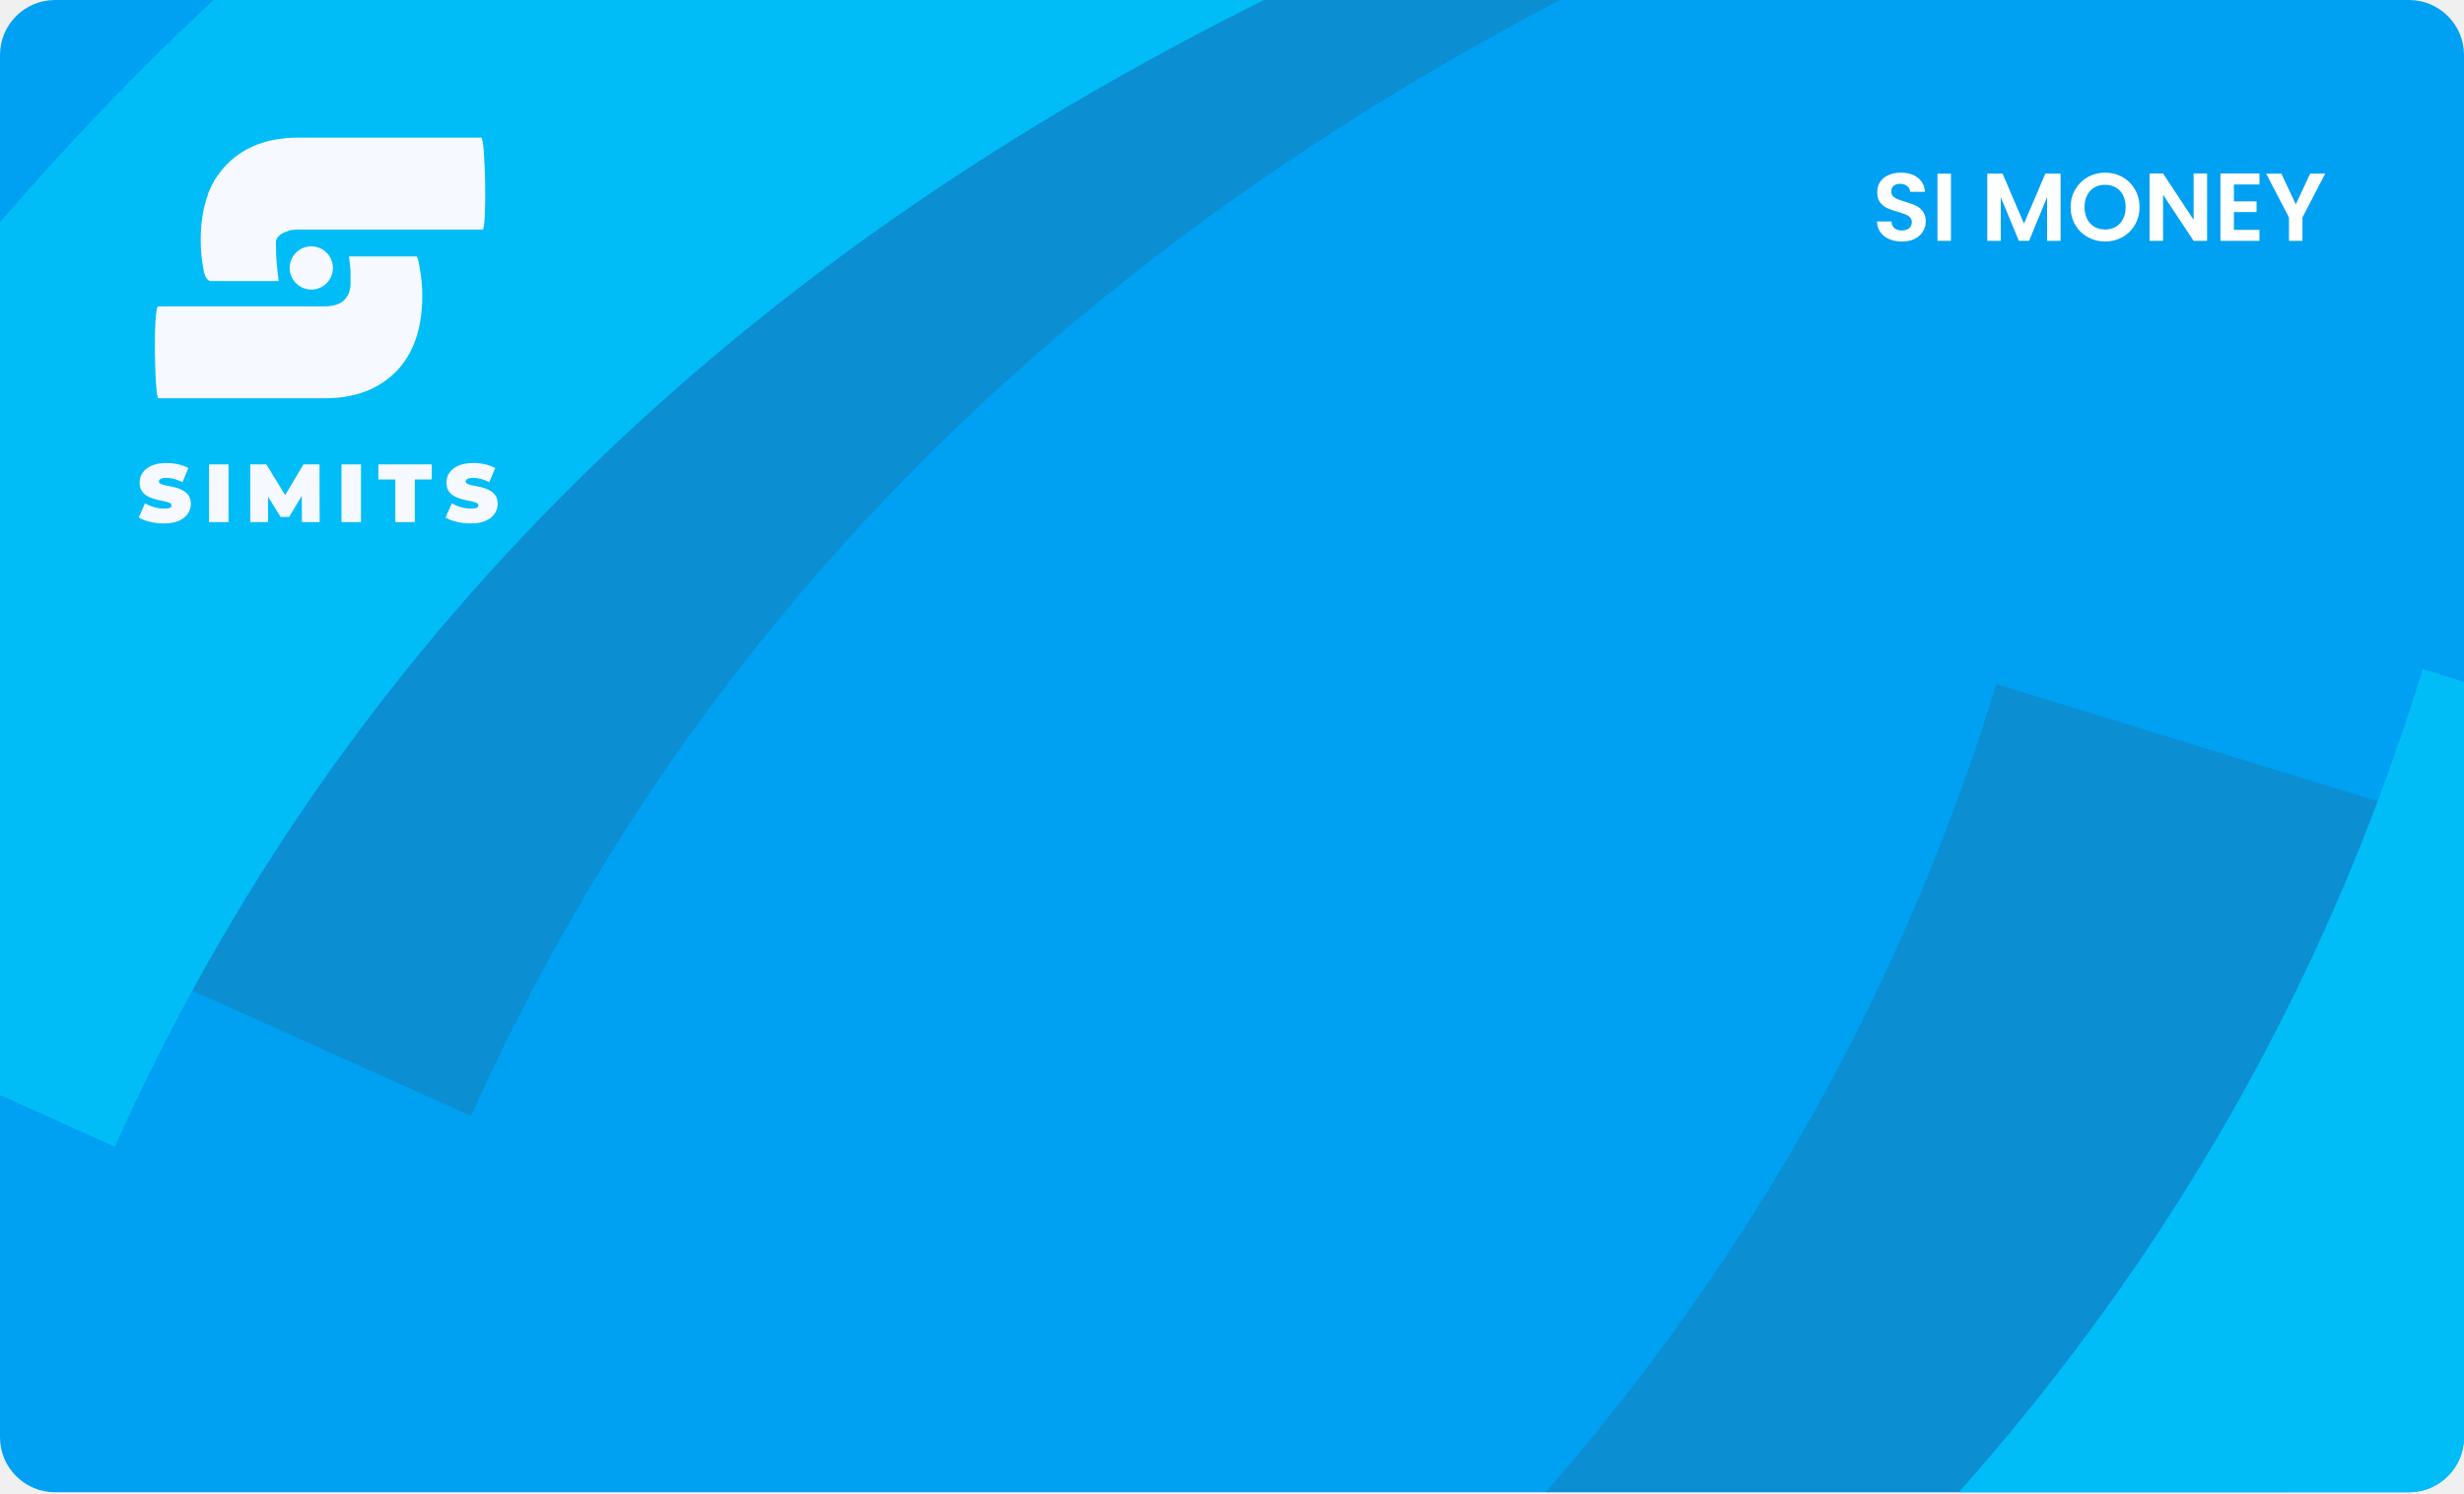
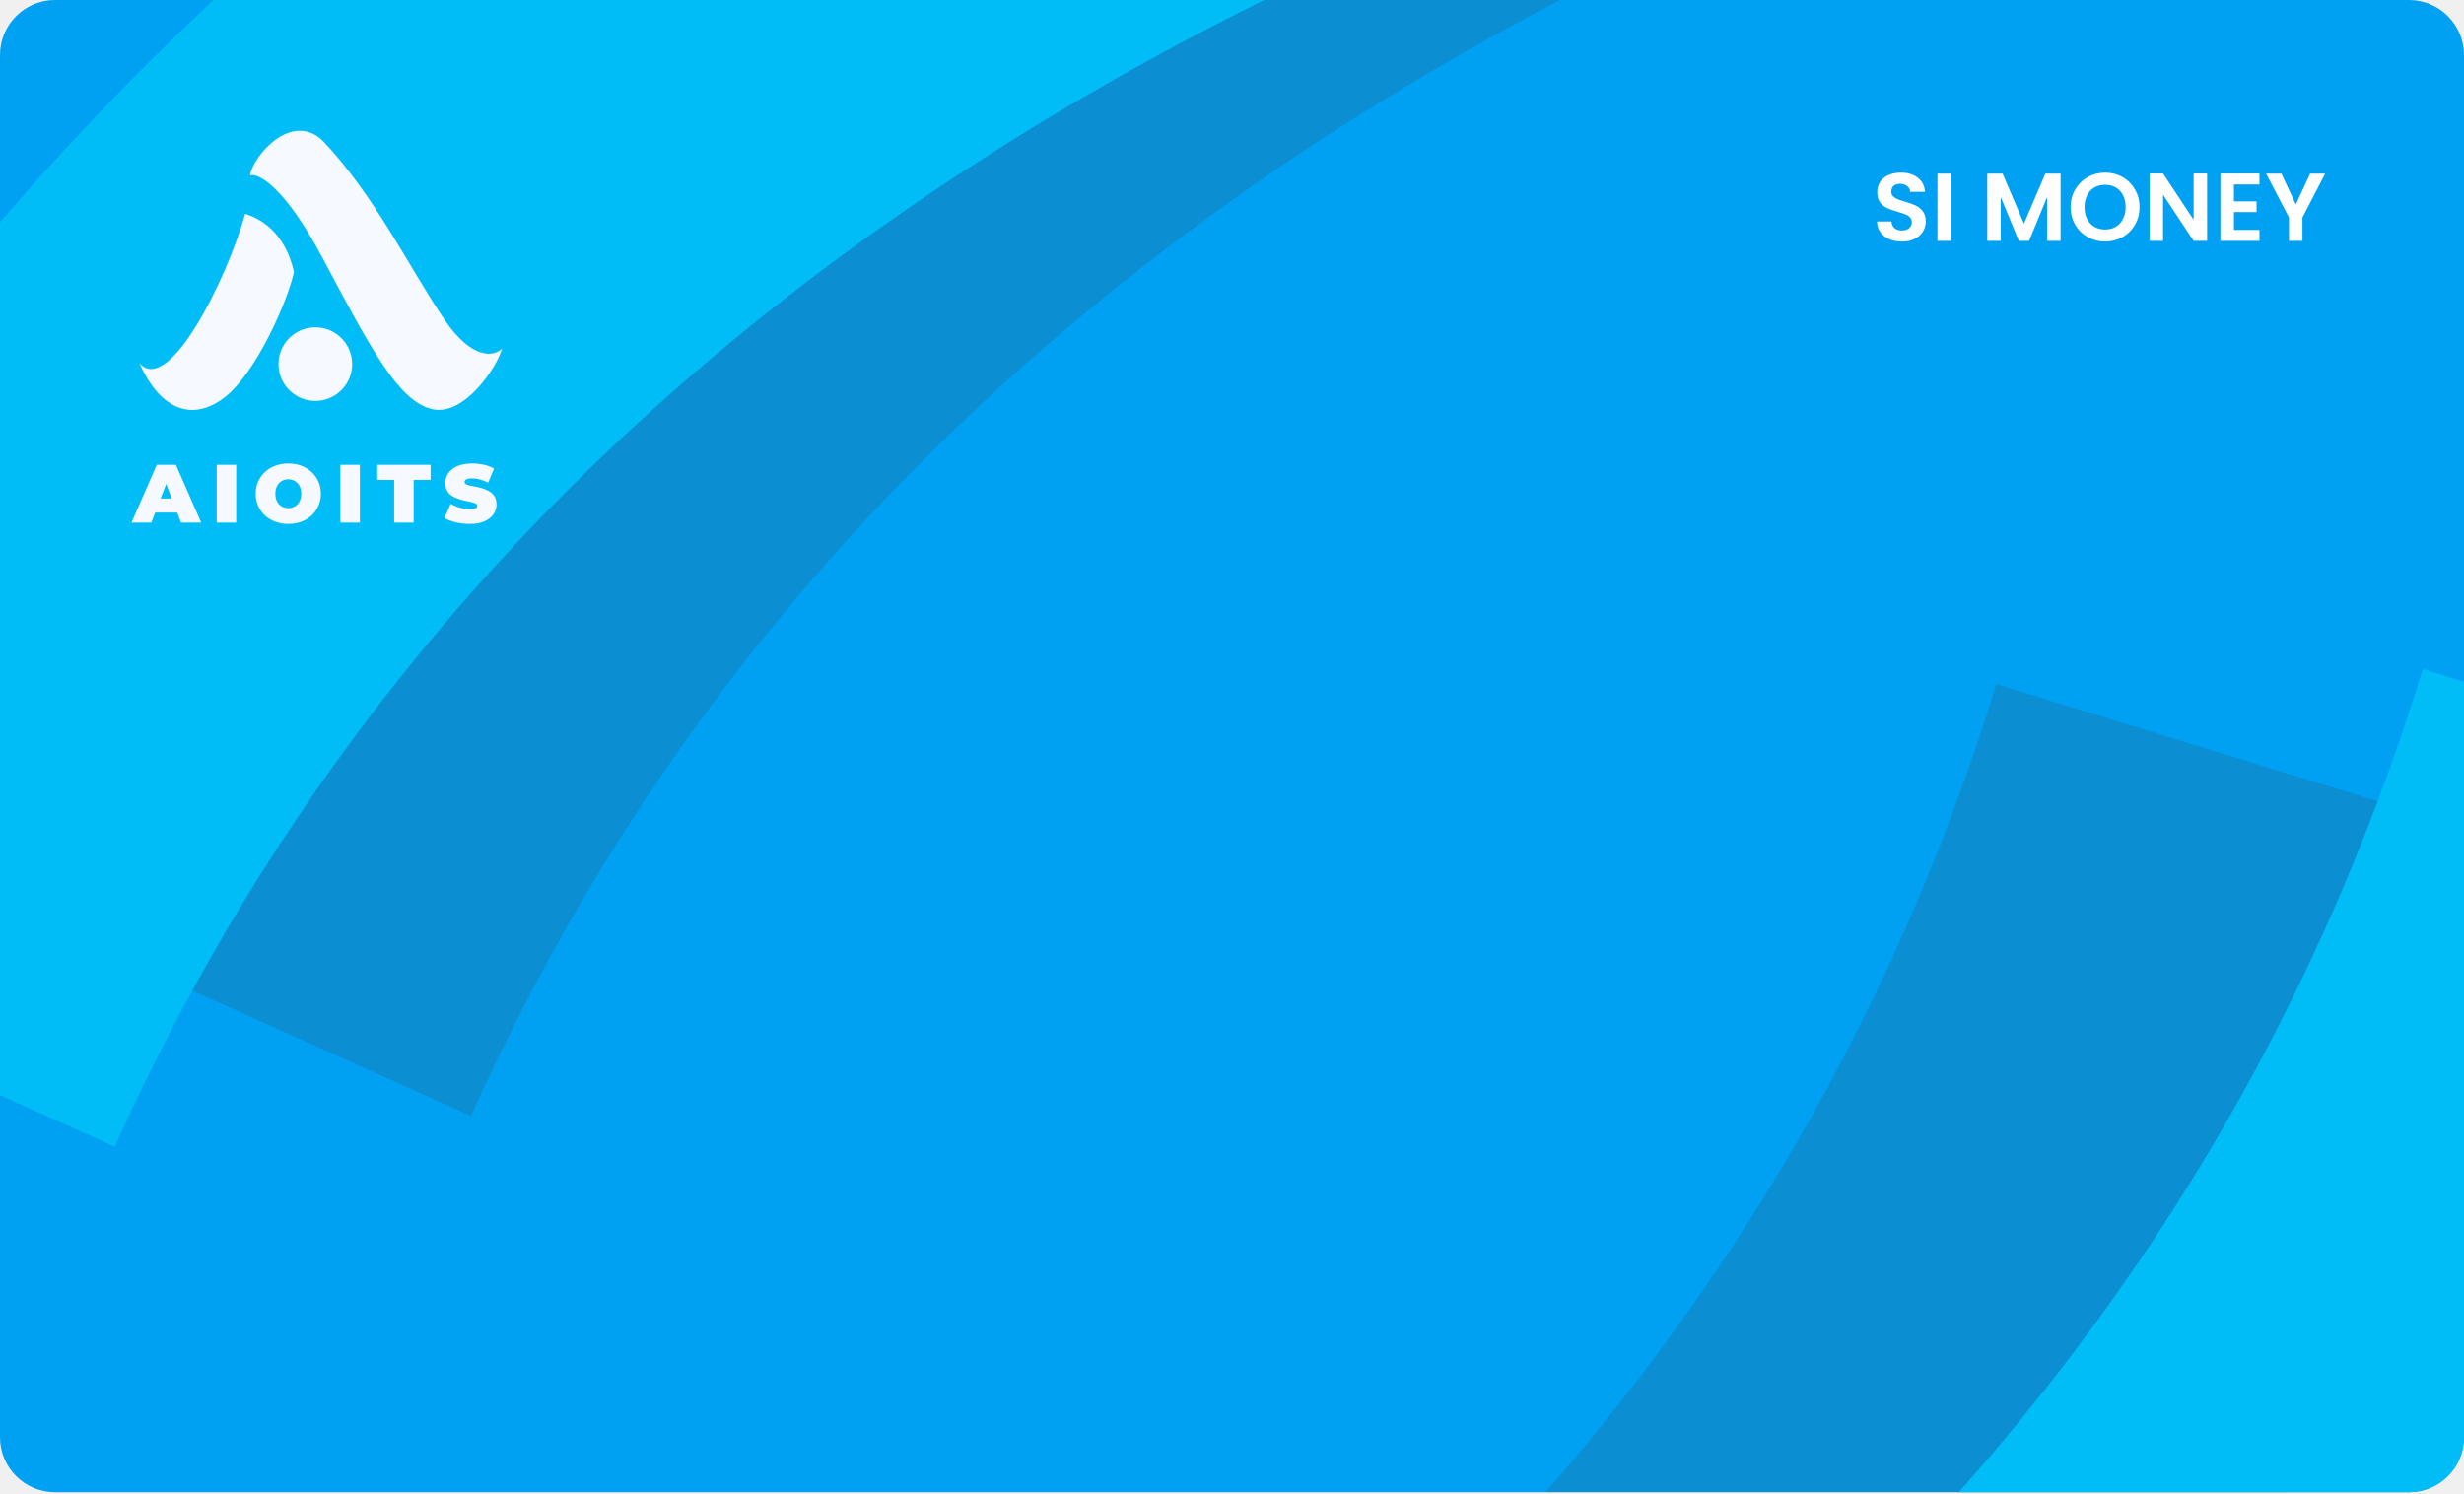
<svg xmlns="http://www.w3.org/2000/svg" width="358" height="217" viewBox="0 0 358 217" fill="none">
-   <g clip-path="url(#clip0_2258_14099)">
+   <g clip-path="url(#clip0_2530_14198)">
    <rect width="358" height="216.837" rx="8" fill="#00A0F3" />
-     <path opacity="0.2" d="M646.834 -109.03C636.698 -109.939 166.789 -162.614 28.754 144.313" stroke="#3C4856" stroke-width="87" />
-     <path d="M595.081 -104.562C584.945 -105.47 115.037 -158.146 -22.998 148.782" stroke="#00BDF7" stroke-width="87" />
-     <path d="M23.009 57.871C23.554 57.871 47.209 57.871 47.209 57.871C51.517 57.871 54.952 56.59 57.512 54.029C60.072 51.427 61.352 47.748 61.352 42.991C61.352 41.527 61.21 40.063 60.926 38.6C60.682 37.096 60.48 37.258 60.48 37.258H50.684C50.684 37.258 50.901 38.559 50.928 39.491C50.943 39.999 50.928 40.653 50.928 41.222C50.928 42.198 50.623 42.991 50.014 43.601C49.404 44.21 48.428 44.515 47.087 44.515H45.502H39.864C39.864 44.515 23.808 44.515 23.009 44.515C22.209 44.515 22.463 57.871 23.009 57.871Z" fill="#F6F9FF" />
-     <circle cx="3.141" cy="3.141" r="3.141" transform="matrix(0 -1 -1 0 48.3691 42.0781)" fill="#F6F9FF" />
-     <path d="M69.914 19.999C69.284 19.999 43.302 19.999 43.302 19.999C38.994 19.999 35.56 21.279 32.999 23.841C30.439 26.443 29.159 30.122 29.159 34.879C29.159 36.343 29.301 37.806 29.586 39.27C29.829 40.774 30.555 40.836 30.555 40.836H40.498C40.498 40.836 40.303 39.488 40.203 38.294C40.119 37.278 40.119 36.915 40.119 36.346C40.119 35.37 39.888 34.879 40.498 34.269C41.108 33.66 42.083 33.355 43.424 33.355H45.009L50.724 33.355C50.724 33.355 69.487 33.355 70.117 33.355C70.747 33.355 70.544 19.999 69.914 19.999Z" fill="#F6F9FF" />
-     <path d="M39.863 36.113C40 34.499 40.365 34.049 41.932 33.524L31.651 25.486L31.242 26.099L30.87 26.769L30.238 28.145L39.863 36.113Z" fill="#F6F9FF" />
-     <path d="M23.816 76.063C23.112 76.063 22.432 75.983 21.776 75.823C21.12 75.663 20.58 75.455 20.156 75.199L21.068 73.135C21.468 73.367 21.912 73.555 22.4 73.699C22.896 73.835 23.376 73.903 23.84 73.903C24.112 73.903 24.324 73.887 24.476 73.855C24.636 73.815 24.752 73.763 24.824 73.699C24.896 73.627 24.932 73.543 24.932 73.447C24.932 73.295 24.848 73.175 24.68 73.087C24.512 72.999 24.288 72.927 24.008 72.871C23.736 72.807 23.436 72.743 23.108 72.679C22.78 72.607 22.448 72.515 22.112 72.403C21.784 72.291 21.48 72.143 21.2 71.959C20.928 71.775 20.708 71.535 20.54 71.239C20.372 70.935 20.288 70.559 20.288 70.111C20.288 69.591 20.432 69.119 20.72 68.695C21.016 68.263 21.452 67.919 22.028 67.663C22.612 67.407 23.336 67.279 24.2 67.279C24.768 67.279 25.328 67.339 25.88 67.459C26.432 67.579 26.928 67.763 27.368 68.011L26.516 70.063C26.1 69.855 25.696 69.699 25.304 69.595C24.92 69.491 24.544 69.439 24.176 69.439C23.904 69.439 23.688 69.463 23.528 69.511C23.368 69.559 23.252 69.623 23.18 69.703C23.116 69.783 23.084 69.871 23.084 69.967C23.084 70.111 23.168 70.227 23.336 70.315C23.504 70.395 23.724 70.463 23.996 70.519C24.276 70.575 24.58 70.635 24.908 70.699C25.244 70.763 25.576 70.851 25.904 70.963C26.232 71.075 26.532 71.223 26.804 71.407C27.084 71.591 27.308 71.831 27.476 72.127C27.644 72.423 27.728 72.791 27.728 73.231C27.728 73.743 27.58 74.215 27.284 74.647C26.996 75.071 26.564 75.415 25.988 75.679C25.412 75.935 24.688 76.063 23.816 76.063ZM30.371 75.871V67.471H33.203V75.871H30.371ZM36.366 75.871V67.471H38.694L42.054 72.955H40.83L44.094 67.471H46.422L46.446 75.871H43.866L43.842 71.359H44.25L42.018 75.115H40.77L38.442 71.359H38.946V75.871H36.366ZM49.615 75.871V67.471H52.447V75.871H49.615ZM57.435 75.871V69.667H54.975V67.471H62.727V69.667H60.267V75.871H57.435ZM68.394 76.063C67.69 76.063 67.01 75.983 66.354 75.823C65.698 75.663 65.158 75.455 64.734 75.199L65.646 73.135C66.046 73.367 66.49 73.555 66.978 73.699C67.474 73.835 67.954 73.903 68.418 73.903C68.69 73.903 68.902 73.887 69.054 73.855C69.214 73.815 69.33 73.763 69.402 73.699C69.474 73.627 69.51 73.543 69.51 73.447C69.51 73.295 69.426 73.175 69.258 73.087C69.09 72.999 68.866 72.927 68.586 72.871C68.314 72.807 68.014 72.743 67.686 72.679C67.358 72.607 67.026 72.515 66.69 72.403C66.362 72.291 66.058 72.143 65.778 71.959C65.506 71.775 65.286 71.535 65.118 71.239C64.95 70.935 64.866 70.559 64.866 70.111C64.866 69.591 65.01 69.119 65.298 68.695C65.594 68.263 66.03 67.919 66.606 67.663C67.19 67.407 67.914 67.279 68.778 67.279C69.346 67.279 69.906 67.339 70.458 67.459C71.01 67.579 71.506 67.763 71.946 68.011L71.094 70.063C70.678 69.855 70.274 69.699 69.882 69.595C69.498 69.491 69.122 69.439 68.754 69.439C68.482 69.439 68.266 69.463 68.106 69.511C67.946 69.559 67.83 69.623 67.758 69.703C67.694 69.783 67.662 69.871 67.662 69.967C67.662 70.111 67.746 70.227 67.914 70.315C68.082 70.395 68.302 70.463 68.574 70.519C68.854 70.575 69.158 70.635 69.486 70.699C69.822 70.763 70.154 70.851 70.482 70.963C70.81 71.075 71.11 71.223 71.382 71.407C71.662 71.591 71.886 71.831 72.054 72.127C72.222 72.423 72.306 72.791 72.306 73.231C72.306 73.743 72.158 74.215 71.862 74.647C71.574 75.071 71.142 75.415 70.566 75.679C69.99 75.935 69.266 76.063 68.394 76.063Z" fill="#F6F9FF" />
-     <path opacity="0.2" d="M-250.166 440.379C-239.997 440.02 232.816 433.882 331.632 112.178" stroke="#3C4856" stroke-width="87" />
-     <path d="M-188.205 438.199C-178.035 437.841 294.777 431.702 393.593 109.998" stroke="#00BDF7" stroke-width="87" />
+     <path opacity="0.2" d="M646.833 -109.03C636.697 -109.939 166.788 -162.614 28.753 144.313" stroke="#3C4856" stroke-width="87" />
+     <path d="M595.079 -104.562C584.943 -105.47 115.034 -158.146 -23.001 148.782" stroke="#00BDF7" stroke-width="87" />
+     <path opacity="0.2" d="M-250.165 440.379C-239.995 440.02 232.817 433.882 331.634 112.178" stroke="#3C4856" stroke-width="87" />
+     <path d="M-188.204 438.199C-178.034 437.841 294.778 431.702 393.595 109.998" stroke="#00BDF7" stroke-width="87" />
    <path d="M276.343 35.098C275.662 35.098 275.046 34.981 274.495 34.748C273.954 34.515 273.524 34.179 273.207 33.74C272.89 33.301 272.726 32.783 272.717 32.186H274.817C274.845 32.587 274.985 32.905 275.237 33.138C275.498 33.371 275.853 33.488 276.301 33.488C276.758 33.488 277.118 33.381 277.379 33.166C277.64 32.942 277.771 32.653 277.771 32.298C277.771 32.009 277.682 31.771 277.505 31.584C277.328 31.397 277.104 31.253 276.833 31.15C276.572 31.038 276.208 30.917 275.741 30.786C275.106 30.599 274.588 30.417 274.187 30.24C273.795 30.053 273.454 29.778 273.165 29.414C272.885 29.041 272.745 28.546 272.745 27.93C272.745 27.351 272.89 26.847 273.179 26.418C273.468 25.989 273.874 25.662 274.397 25.438C274.92 25.205 275.517 25.088 276.189 25.088C277.197 25.088 278.014 25.335 278.639 25.83C279.274 26.315 279.624 26.997 279.689 27.874H277.533C277.514 27.538 277.37 27.263 277.099 27.048C276.838 26.824 276.488 26.712 276.049 26.712C275.666 26.712 275.358 26.81 275.125 27.006C274.901 27.202 274.789 27.487 274.789 27.86C274.789 28.121 274.873 28.341 275.041 28.518C275.218 28.686 275.433 28.826 275.685 28.938C275.946 29.041 276.31 29.162 276.777 29.302C277.412 29.489 277.93 29.675 278.331 29.862C278.732 30.049 279.078 30.329 279.367 30.702C279.656 31.075 279.801 31.565 279.801 32.172C279.801 32.695 279.666 33.18 279.395 33.628C279.124 34.076 278.728 34.435 278.205 34.706C277.682 34.967 277.062 35.098 276.343 35.098ZM283.46 25.228V35H281.5V25.228H283.46ZM299.387 25.228V35H297.427V28.644L294.809 35H293.325L290.693 28.644V35H288.733V25.228H290.959L294.067 32.494L297.175 25.228H299.387ZM305.86 35.098C304.946 35.098 304.106 34.883 303.34 34.454C302.575 34.025 301.968 33.432 301.52 32.676C301.072 31.911 300.848 31.047 300.848 30.086C300.848 29.134 301.072 28.28 301.52 27.524C301.968 26.759 302.575 26.161 303.34 25.732C304.106 25.303 304.946 25.088 305.86 25.088C306.784 25.088 307.624 25.303 308.38 25.732C309.146 26.161 309.748 26.759 310.186 27.524C310.634 28.28 310.858 29.134 310.858 30.086C310.858 31.047 310.634 31.911 310.186 32.676C309.748 33.432 309.146 34.025 308.38 34.454C307.615 34.883 306.775 35.098 305.86 35.098ZM305.86 33.348C306.448 33.348 306.966 33.217 307.414 32.956C307.862 32.685 308.212 32.303 308.464 31.808C308.716 31.313 308.842 30.739 308.842 30.086C308.842 29.433 308.716 28.863 308.464 28.378C308.212 27.883 307.862 27.505 307.414 27.244C306.966 26.983 306.448 26.852 305.86 26.852C305.272 26.852 304.75 26.983 304.292 27.244C303.844 27.505 303.494 27.883 303.242 28.378C302.99 28.863 302.864 29.433 302.864 30.086C302.864 30.739 302.99 31.313 303.242 31.808C303.494 32.303 303.844 32.685 304.292 32.956C304.75 33.217 305.272 33.348 305.86 33.348ZM320.675 35H318.715L314.277 28.294V35H312.317V25.214H314.277L318.715 31.934V25.214H320.675V35ZM324.572 26.81V29.26H327.862V30.814H324.572V33.404H328.282V35H322.612V25.214H328.282V26.81H324.572ZM337.833 25.228L334.529 31.598V35H332.569V31.598L329.251 25.228H331.463L333.563 29.694L335.649 25.228H337.833Z" fill="white" />
  </g>
+   <path d="M19.105 75.943L22.777 67.543H25.561L29.233 75.943H26.305L23.593 68.887H24.697L21.985 75.943H19.105ZM21.289 74.479L22.009 72.439H25.873L26.593 74.479H21.289ZM31.485 75.943V67.543H34.317V75.943H31.485ZM41.885 76.135C41.205 76.135 40.573 76.027 39.989 75.811C39.413 75.595 38.913 75.291 38.489 74.899C38.065 74.499 37.733 74.031 37.493 73.495C37.261 72.959 37.145 72.375 37.145 71.743C37.145 71.103 37.261 70.519 37.493 69.991C37.733 69.455 38.065 68.991 38.489 68.599C38.913 68.199 39.413 67.891 39.989 67.675C40.573 67.459 41.205 67.351 41.885 67.351C42.573 67.351 43.205 67.459 43.781 67.675C44.357 67.891 44.857 68.199 45.281 68.599C45.705 68.991 46.033 69.455 46.265 69.991C46.505 70.519 46.625 71.103 46.625 71.743C46.625 72.375 46.505 72.959 46.265 73.495C46.033 74.031 45.705 74.499 45.281 74.899C44.857 75.291 44.357 75.595 43.781 75.811C43.205 76.027 42.573 76.135 41.885 76.135ZM41.885 73.843C42.149 73.843 42.393 73.795 42.617 73.699C42.849 73.603 43.049 73.467 43.217 73.291C43.393 73.107 43.529 72.887 43.625 72.631C43.721 72.367 43.769 72.071 43.769 71.743C43.769 71.415 43.721 71.123 43.625 70.867C43.529 70.603 43.393 70.383 43.217 70.207C43.049 70.023 42.849 69.883 42.617 69.787C42.393 69.691 42.149 69.643 41.885 69.643C41.621 69.643 41.373 69.691 41.141 69.787C40.917 69.883 40.717 70.023 40.541 70.207C40.373 70.383 40.241 70.603 40.145 70.867C40.049 71.123 40.001 71.415 40.001 71.743C40.001 72.071 40.049 72.367 40.145 72.631C40.241 72.887 40.373 73.107 40.541 73.291C40.717 73.467 40.917 73.603 41.141 73.699C41.373 73.795 41.621 73.843 41.885 73.843ZM49.453 75.943V67.543H52.285V75.943H49.453ZM57.272 75.943V69.739H54.812V67.543H62.564V69.739H60.104V75.943H57.272ZM68.231 76.135C67.527 76.135 66.847 76.055 66.191 75.895C65.535 75.735 64.995 75.527 64.571 75.271L65.483 73.207C65.883 73.439 66.327 73.627 66.815 73.771C67.311 73.907 67.791 73.975 68.255 73.975C68.527 73.975 68.739 73.959 68.891 73.927C69.051 73.887 69.167 73.835 69.239 73.771C69.311 73.699 69.347 73.615 69.347 73.519C69.347 73.367 69.263 73.247 69.095 73.159C68.927 73.071 68.703 72.999 68.423 72.943C68.151 72.879 67.851 72.815 67.523 72.751C67.195 72.679 66.863 72.587 66.527 72.475C66.199 72.363 65.895 72.215 65.615 72.031C65.343 71.847 65.123 71.607 64.955 71.311C64.787 71.007 64.703 70.631 64.703 70.183C64.703 69.663 64.847 69.191 65.135 68.767C65.431 68.335 65.867 67.991 66.443 67.735C67.027 67.479 67.751 67.351 68.615 67.351C69.183 67.351 69.743 67.411 70.295 67.531C70.847 67.651 71.343 67.835 71.783 68.083L70.931 70.135C70.515 69.927 70.111 69.771 69.719 69.667C69.335 69.563 68.959 69.511 68.591 69.511C68.319 69.511 68.103 69.535 67.943 69.583C67.783 69.631 67.667 69.695 67.595 69.775C67.531 69.855 67.499 69.943 67.499 70.039C67.499 70.183 67.583 70.299 67.751 70.387C67.919 70.467 68.139 70.535 68.411 70.591C68.691 70.647 68.995 70.707 69.323 70.771C69.659 70.835 69.991 70.923 70.319 71.035C70.647 71.147 70.947 71.295 71.219 71.479C71.499 71.663 71.723 71.903 71.891 72.199C72.059 72.495 72.143 72.863 72.143 73.303C72.143 73.815 71.995 74.287 71.699 74.719C71.411 75.143 70.979 75.487 70.403 75.751C69.827 76.007 69.103 76.135 68.231 76.135Z" fill="#F6F9FF" />
+   <path d="M20.25 52.772C24.545 57.633 33.041 40.355 35.62 31.078C40.857 32.725 42.249 37.52 42.714 39.52C41.792 43.765 37.218 54.167 32.684 57.701C28.15 61.234 23.429 59.839 20.25 52.772Z" fill="#F6F9FF" />
+   <path d="M46.899 37.546C41.334 27.054 37.53 25.125 36.324 25.473C36.785 22.604 42.396 16.104 46.899 20.461C54.414 28.345 59.43 38.852 64.554 46.412C68.653 52.46 71.852 51.764 72.939 50.66C72.315 53.157 67.41 60.743 62.595 59.404C57.785 58.066 53.865 50.677 46.923 37.59L46.899 37.546Z" fill="#F6F9FF" />
+   <ellipse cx="45.814" cy="52.91" rx="5.353" ry="5.346" fill="#F6F9FF" />
  <defs>
-     <clipPath id="clip0_2258_14099">
+     <clipPath id="clip0_2530_14198">
      <rect width="358" height="216.837" rx="8" fill="white" />
    </clipPath>
  </defs>
</svg>
